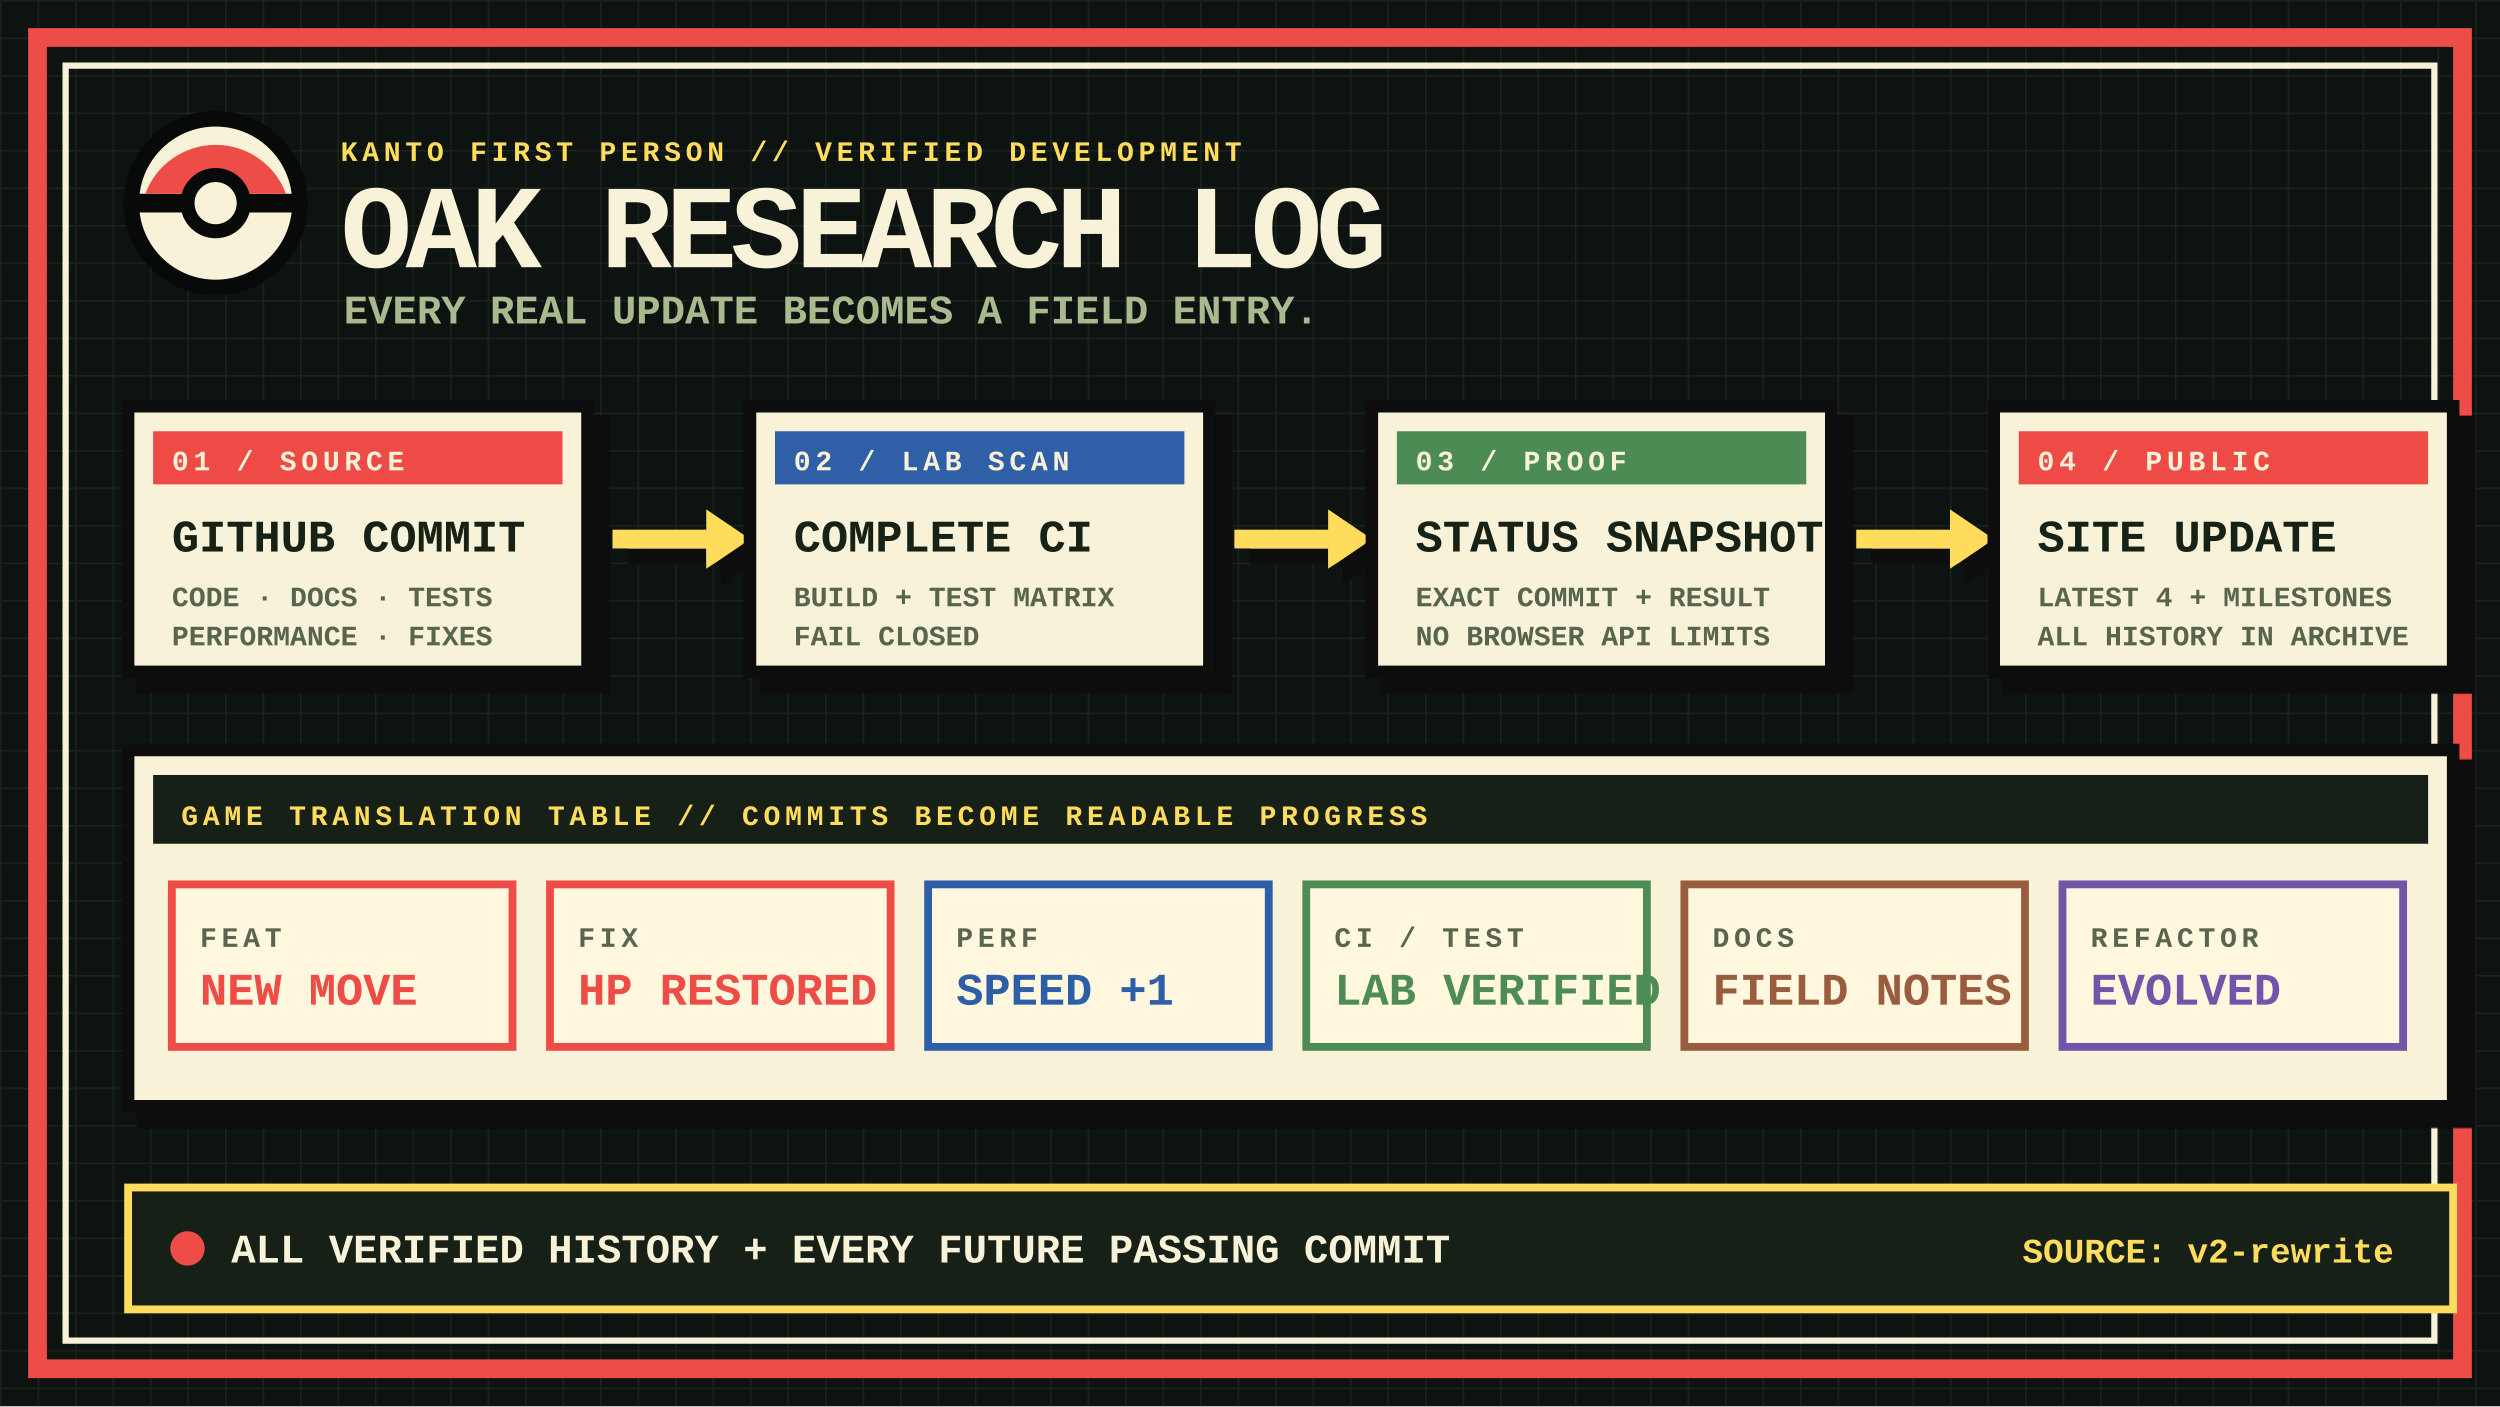
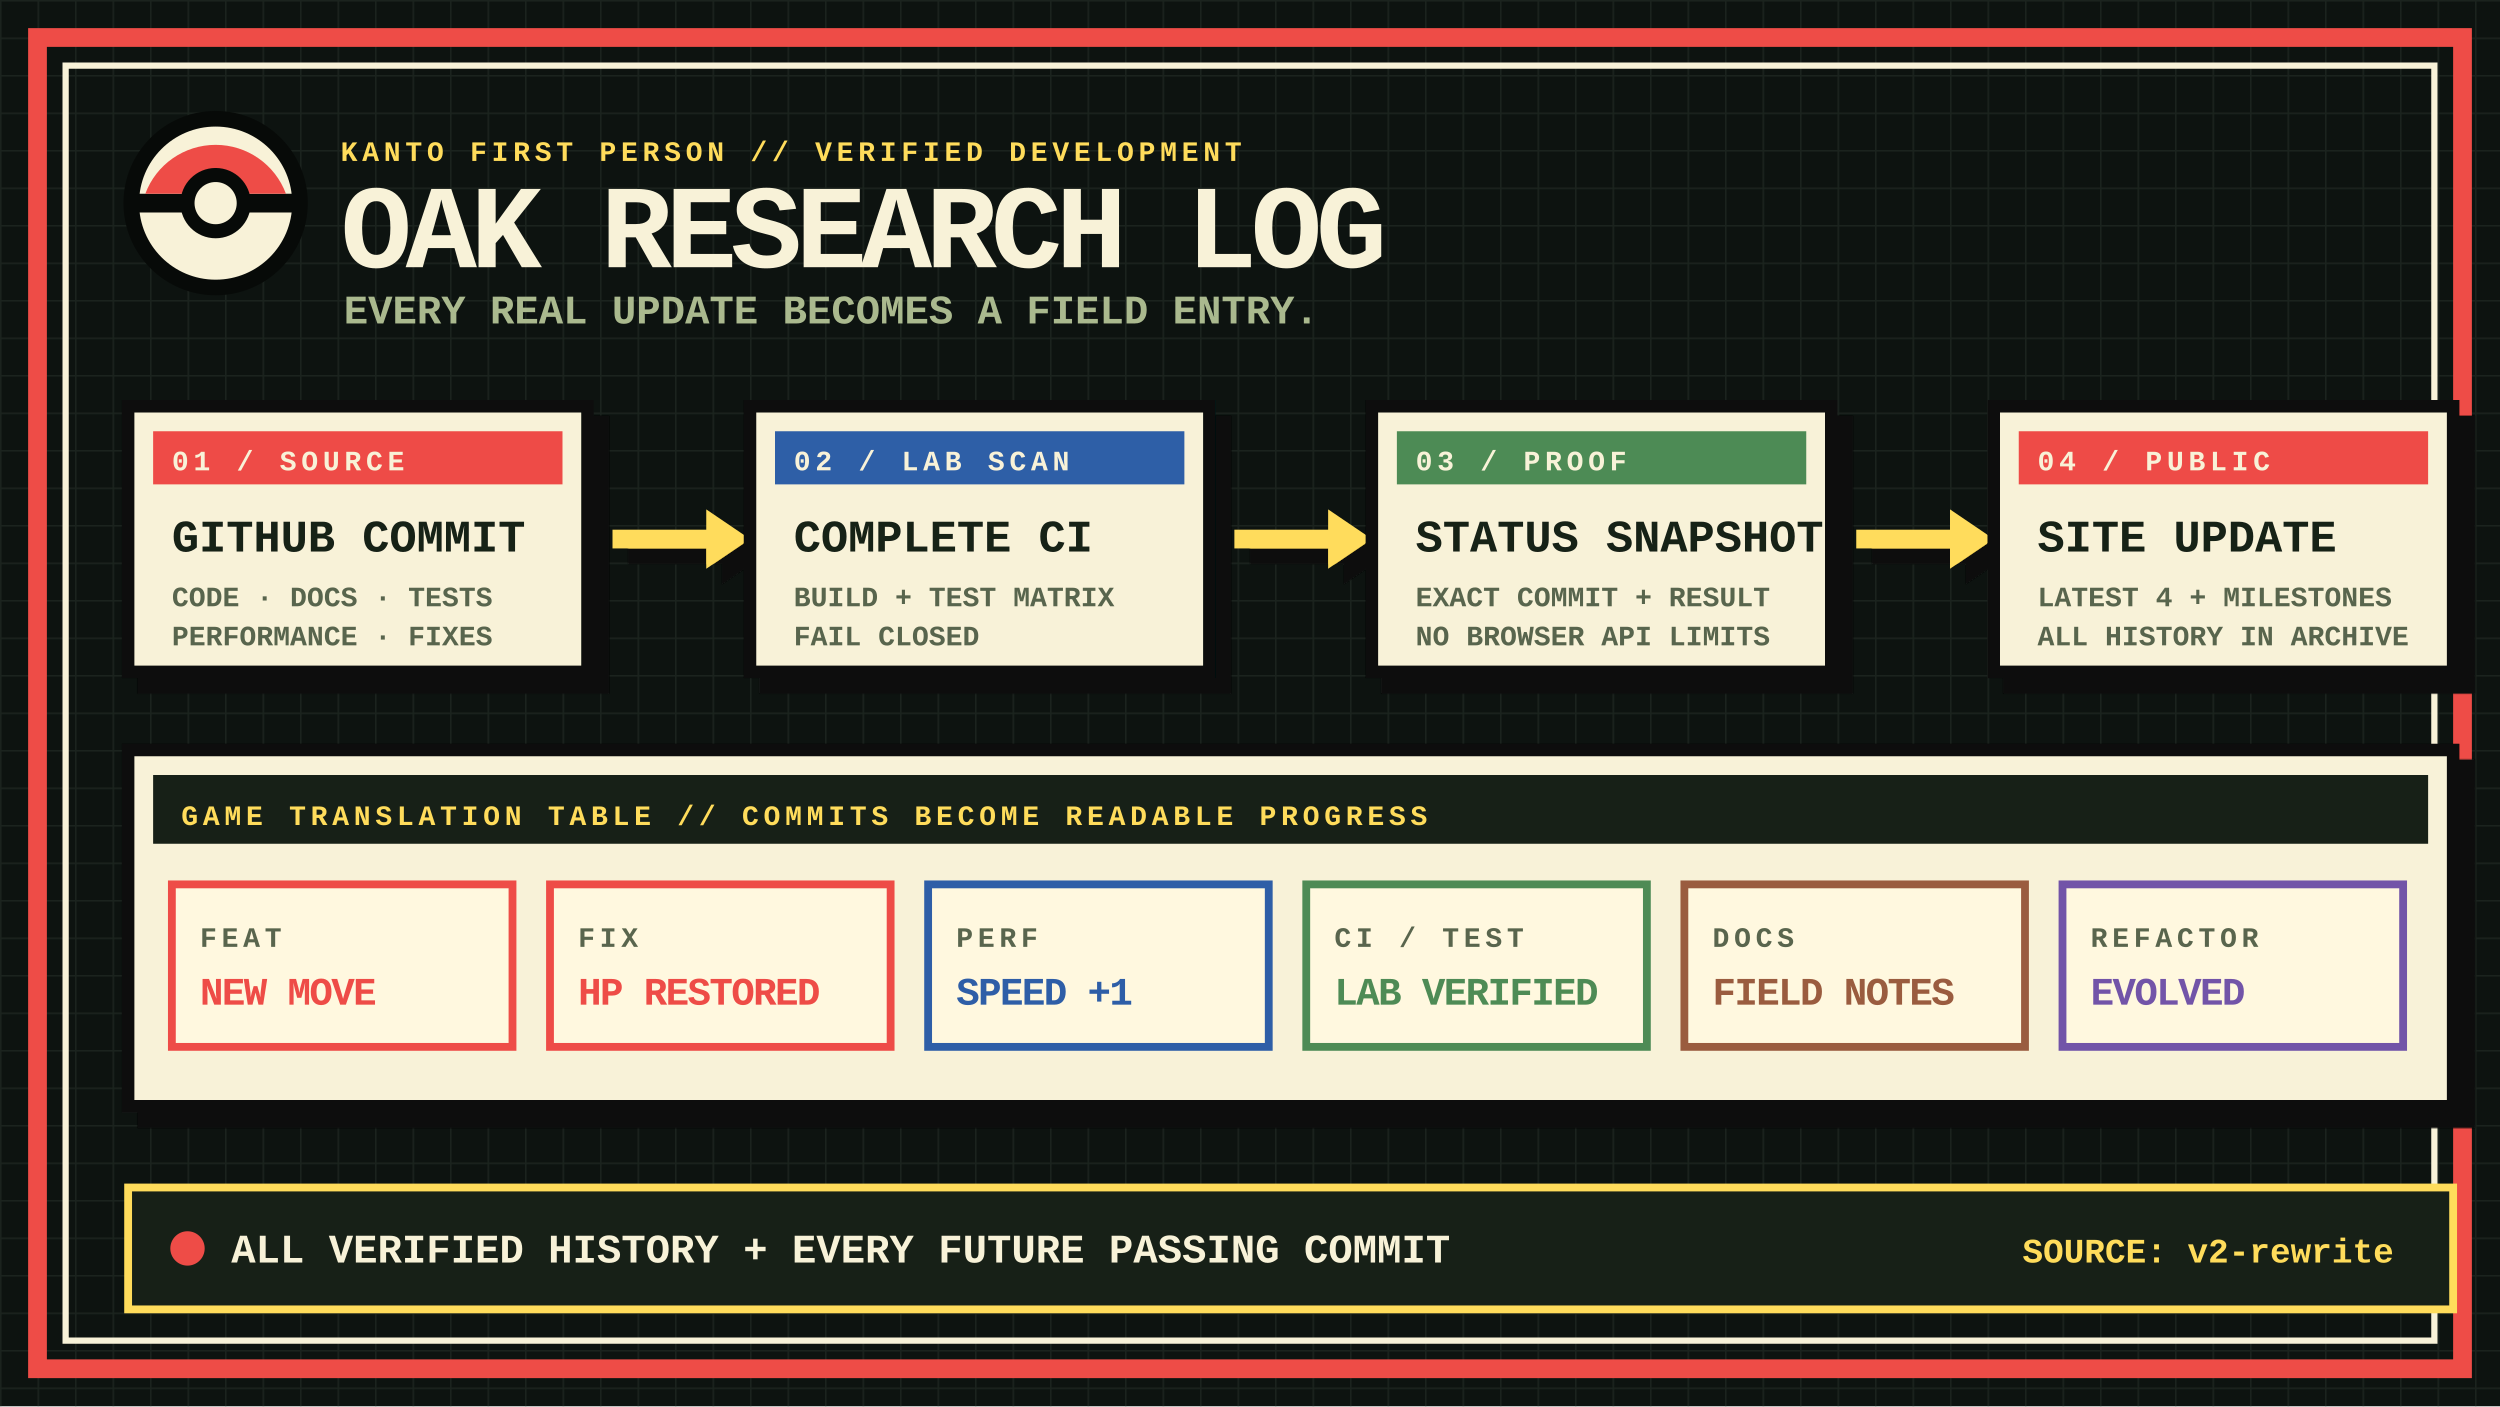
<svg xmlns="http://www.w3.org/2000/svg" width="1600" height="900" viewBox="0 0 1600 900" role="img" aria-labelledby="title desc">
  <defs>
    <pattern id="grid" width="24" height="24" patternUnits="userSpaceOnUse">
      <path d="M24 0H0V24" fill="none" stroke="#2c382f" stroke-width="2" opacity=".45" />
    </pattern>
    <filter id="shadow" x="-20%" y="-20%" width="160%" height="160%">
      <feDropShadow dx="10" dy="10" stdDeviation="0" flood-color="#070a08" />
    </filter>
    <style>
      text { font-family: "Courier New", monospace; font-weight: 800; }
      .tiny { font-size: 18px; letter-spacing: 3px; }
      .small { font-size: 22px; }
      .card { font-size: 18px; }
      .body { font-size: 26px; }
      .label { font-size: 29px; }
+       .translation-label { font-size: 25px; letter-spacing: -1px; }
      .title { font-size: 76px; letter-spacing: -4px; }
    </style>
  </defs>
  <rect width="1600" height="900" fill="#0d1310" />
  <rect width="1600" height="900" fill="url(#grid)" />
  <rect x="24" y="24" width="1552" height="852" fill="none" stroke="#ee4c47" stroke-width="12" />
  <rect x="42" y="42" width="1516" height="816" fill="none" stroke="#f8f2d8" stroke-width="4" />
  <g transform="translate(76 68)">
    <circle cx="62" cy="62" r="54" fill="#f8f2d8" stroke="#070a08" stroke-width="10" />
    <path d="M12 62h100" stroke="#070a08" stroke-width="12" />
    <path d="M17 56a48 48 0 0 1 90 0" fill="#ee4c47" />
    <circle cx="62" cy="62" r="18" fill="#f8f2d8" stroke="#070a08" stroke-width="9" />
    <text x="142" y="35" class="tiny" fill="#ffdc5b">KANTO FIRST PERSON // VERIFIED DEVELOPMENT</text>
    <text x="142" y="103" class="title" fill="#f8f2d8">OAK RESEARCH LOG</text>
    <text x="144" y="139" class="body" fill="#aab98e">EVERY REAL UPDATE BECOMES A FIELD ENTRY.</text>
  </g>
  <g transform="translate(82 260)" filter="url(#shadow)">
    <g>
      <rect width="294" height="170" fill="#f8f2d8" stroke="#070a08" stroke-width="8" />
      <rect x="16" y="16" width="262" height="34" fill="#ee4c47" />
      <text x="28" y="41" class="tiny" fill="#f8f2d8">01 / SOURCE</text>
      <text x="28" y="93" class="label" fill="#172017">GITHUB COMMIT</text>
      <text x="28" y="128" class="card" fill="#59654d">CODE · DOCS · TESTS</text>
      <text x="28" y="153" class="card" fill="#59654d">PERFORMANCE · FIXES</text>
    </g>
    <path d="M310 85h70" stroke="#ffdc5b" stroke-width="12" />
    <path d="m370 66 28 19-28 19" fill="#ffdc5b" />
    <g transform="translate(398)">
      <rect width="294" height="170" fill="#f8f2d8" stroke="#070a08" stroke-width="8" />
      <rect x="16" y="16" width="262" height="34" fill="#2e5ea7" />
      <text x="28" y="41" class="tiny" fill="#f8f2d8">02 / LAB SCAN</text>
      <text x="28" y="93" class="label" fill="#172017">COMPLETE CI</text>
      <text x="28" y="128" class="card" fill="#59654d">BUILD + TEST MATRIX</text>
      <text x="28" y="153" class="card" fill="#59654d">FAIL CLOSED</text>
    </g>
    <path d="M708 85h70" stroke="#ffdc5b" stroke-width="12" />
    <path d="m768 66 28 19-28 19" fill="#ffdc5b" />
    <g transform="translate(796)">
      <rect width="294" height="170" fill="#f8f2d8" stroke="#070a08" stroke-width="8" />
      <rect x="16" y="16" width="262" height="34" fill="#4e8b55" />
      <text x="28" y="41" class="tiny" fill="#f8f2d8">03 / PROOF</text>
      <text x="28" y="93" class="label" fill="#172017">STATUS SNAPSHOT</text>
      <text x="28" y="128" class="card" fill="#59654d">EXACT COMMIT + RESULT</text>
      <text x="28" y="153" class="card" fill="#59654d">NO BROWSER API LIMITS</text>
    </g>
    <path d="M1106 85h70" stroke="#ffdc5b" stroke-width="12" />
    <path d="m1166 66 28 19-28 19" fill="#ffdc5b" />
    <g transform="translate(1194)">
      <rect width="294" height="170" fill="#f8f2d8" stroke="#070a08" stroke-width="8" />
      <rect x="16" y="16" width="262" height="34" fill="#ee4c47" />
      <text x="28" y="41" class="tiny" fill="#f8f2d8">04 / PUBLIC</text>
      <text x="28" y="93" class="label" fill="#172017">SITE UPDATE</text>
      <text x="28" y="128" class="card" fill="#59654d">LATEST 4 + MILESTONES</text>
      <text x="28" y="153" class="card" fill="#59654d">ALL HISTORY IN ARCHIVE</text>
    </g>
  </g>
  <g transform="translate(82 480)">
    <rect width="1488" height="228" rx="0" fill="#f8f2d8" stroke="#070a08" stroke-width="8" filter="url(#shadow)" />
    <rect x="16" y="16" width="1456" height="44" fill="#172017" />
    <text x="34" y="48" class="tiny" fill="#ffdc5b">GAME TRANSLATION TABLE // COMMITS BECOME READABLE PROGRESS</text>
    <g transform="translate(28 86)">
-       <g>
+       <g class="translation-card">
        <rect width="218" height="104" fill="#fff8df" stroke="#ee4c47" stroke-width="5" />
        <text x="18" y="40" class="tiny" fill="#59654d">FEAT</text>
-         <text x="18" y="77" class="label" fill="#ee4c47">NEW MOVE</text>
+         <text x="18" y="77" class="translation-label" fill="#ee4c47">NEW MOVE</text>
      </g>
-       <g transform="translate(242)">
+       <g class="translation-card" transform="translate(242)">
        <rect width="218" height="104" fill="#fff8df" stroke="#ee4c47" stroke-width="5" />
        <text x="18" y="40" class="tiny" fill="#59654d">FIX</text>
-         <text x="18" y="77" class="label" fill="#ee4c47">HP RESTORED</text>
+         <text x="18" y="77" class="translation-label" fill="#ee4c47">HP RESTORED</text>
      </g>
-       <g transform="translate(484)">
+       <g class="translation-card" transform="translate(484)">
        <rect width="218" height="104" fill="#fff8df" stroke="#2e5ea7" stroke-width="5" />
        <text x="18" y="40" class="tiny" fill="#59654d">PERF</text>
-         <text x="18" y="77" class="label" fill="#2e5ea7">SPEED +1</text>
+         <text x="18" y="77" class="translation-label" fill="#2e5ea7">SPEED +1</text>
      </g>
-       <g transform="translate(726)">
+       <g class="translation-card" transform="translate(726)">
        <rect width="218" height="104" fill="#fff8df" stroke="#4e8b55" stroke-width="5" />
        <text x="18" y="40" class="tiny" fill="#59654d">CI / TEST</text>
-         <text x="18" y="77" class="label" fill="#4e8b55">LAB VERIFIED</text>
+         <text x="18" y="77" class="translation-label" fill="#4e8b55">LAB VERIFIED</text>
      </g>
-       <g transform="translate(968)">
+       <g class="translation-card" transform="translate(968)">
        <rect width="218" height="104" fill="#fff8df" stroke="#9a5c3f" stroke-width="5" />
        <text x="18" y="40" class="tiny" fill="#59654d">DOCS</text>
-         <text x="18" y="77" class="label" fill="#9a5c3f">FIELD NOTES</text>
+         <text x="18" y="77" class="translation-label" fill="#9a5c3f">FIELD NOTES</text>
      </g>
-       <g transform="translate(1210)">
+       <g class="translation-card" transform="translate(1210)">
        <rect width="218" height="104" fill="#fff8df" stroke="#7254a8" stroke-width="5" />
        <text x="18" y="40" class="tiny" fill="#59654d">REFACTOR</text>
-         <text x="18" y="77" class="label" fill="#7254a8">EVOLVED</text>
+         <text x="18" y="77" class="translation-label" fill="#7254a8">EVOLVED</text>
      </g>
    </g>
  </g>
  <g transform="translate(82 760)">
    <rect width="1488" height="78" fill="#172017" stroke="#ffdc5b" stroke-width="5" />
    <circle cx="38" cy="39" r="11" fill="#ee4c47" />
    <text x="66" y="48" class="body" fill="#f8f2d8">ALL VERIFIED HISTORY + EVERY FUTURE PASSING COMMIT</text>
    <text x="1450" y="48" class="small" text-anchor="end" fill="#ffdc5b">SOURCE: v2-rewrite</text>
  </g>
</svg>
